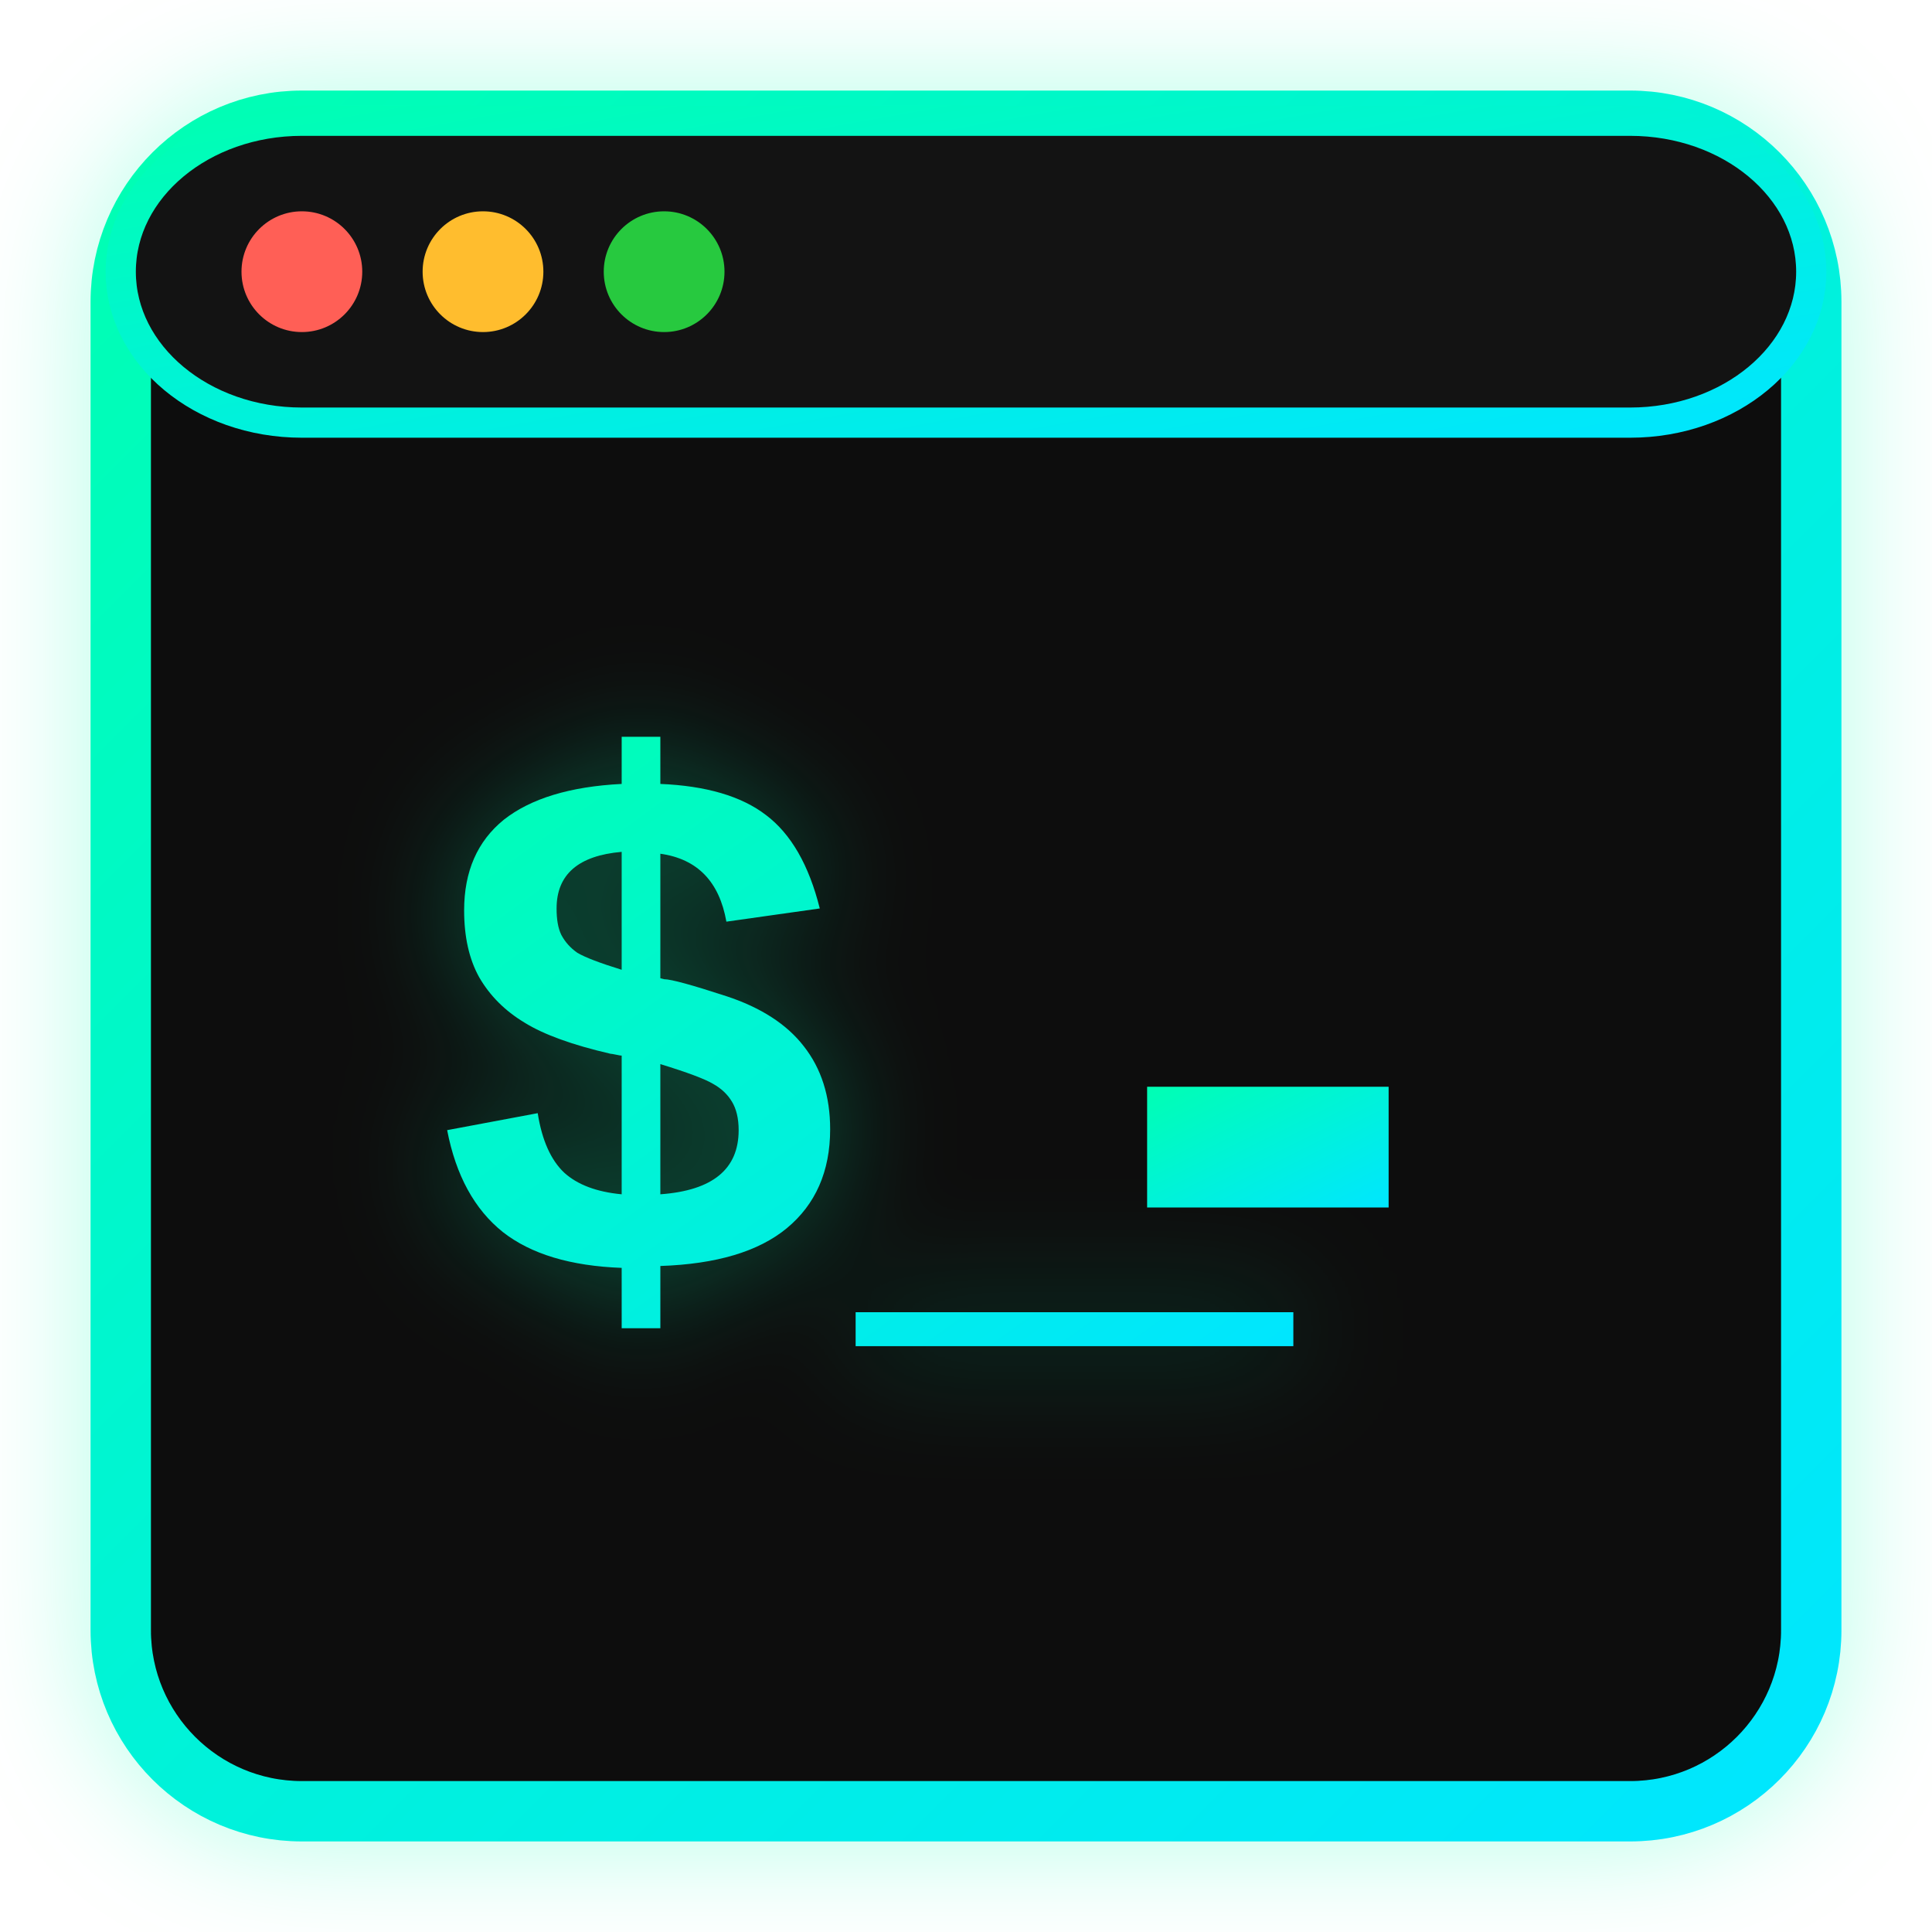
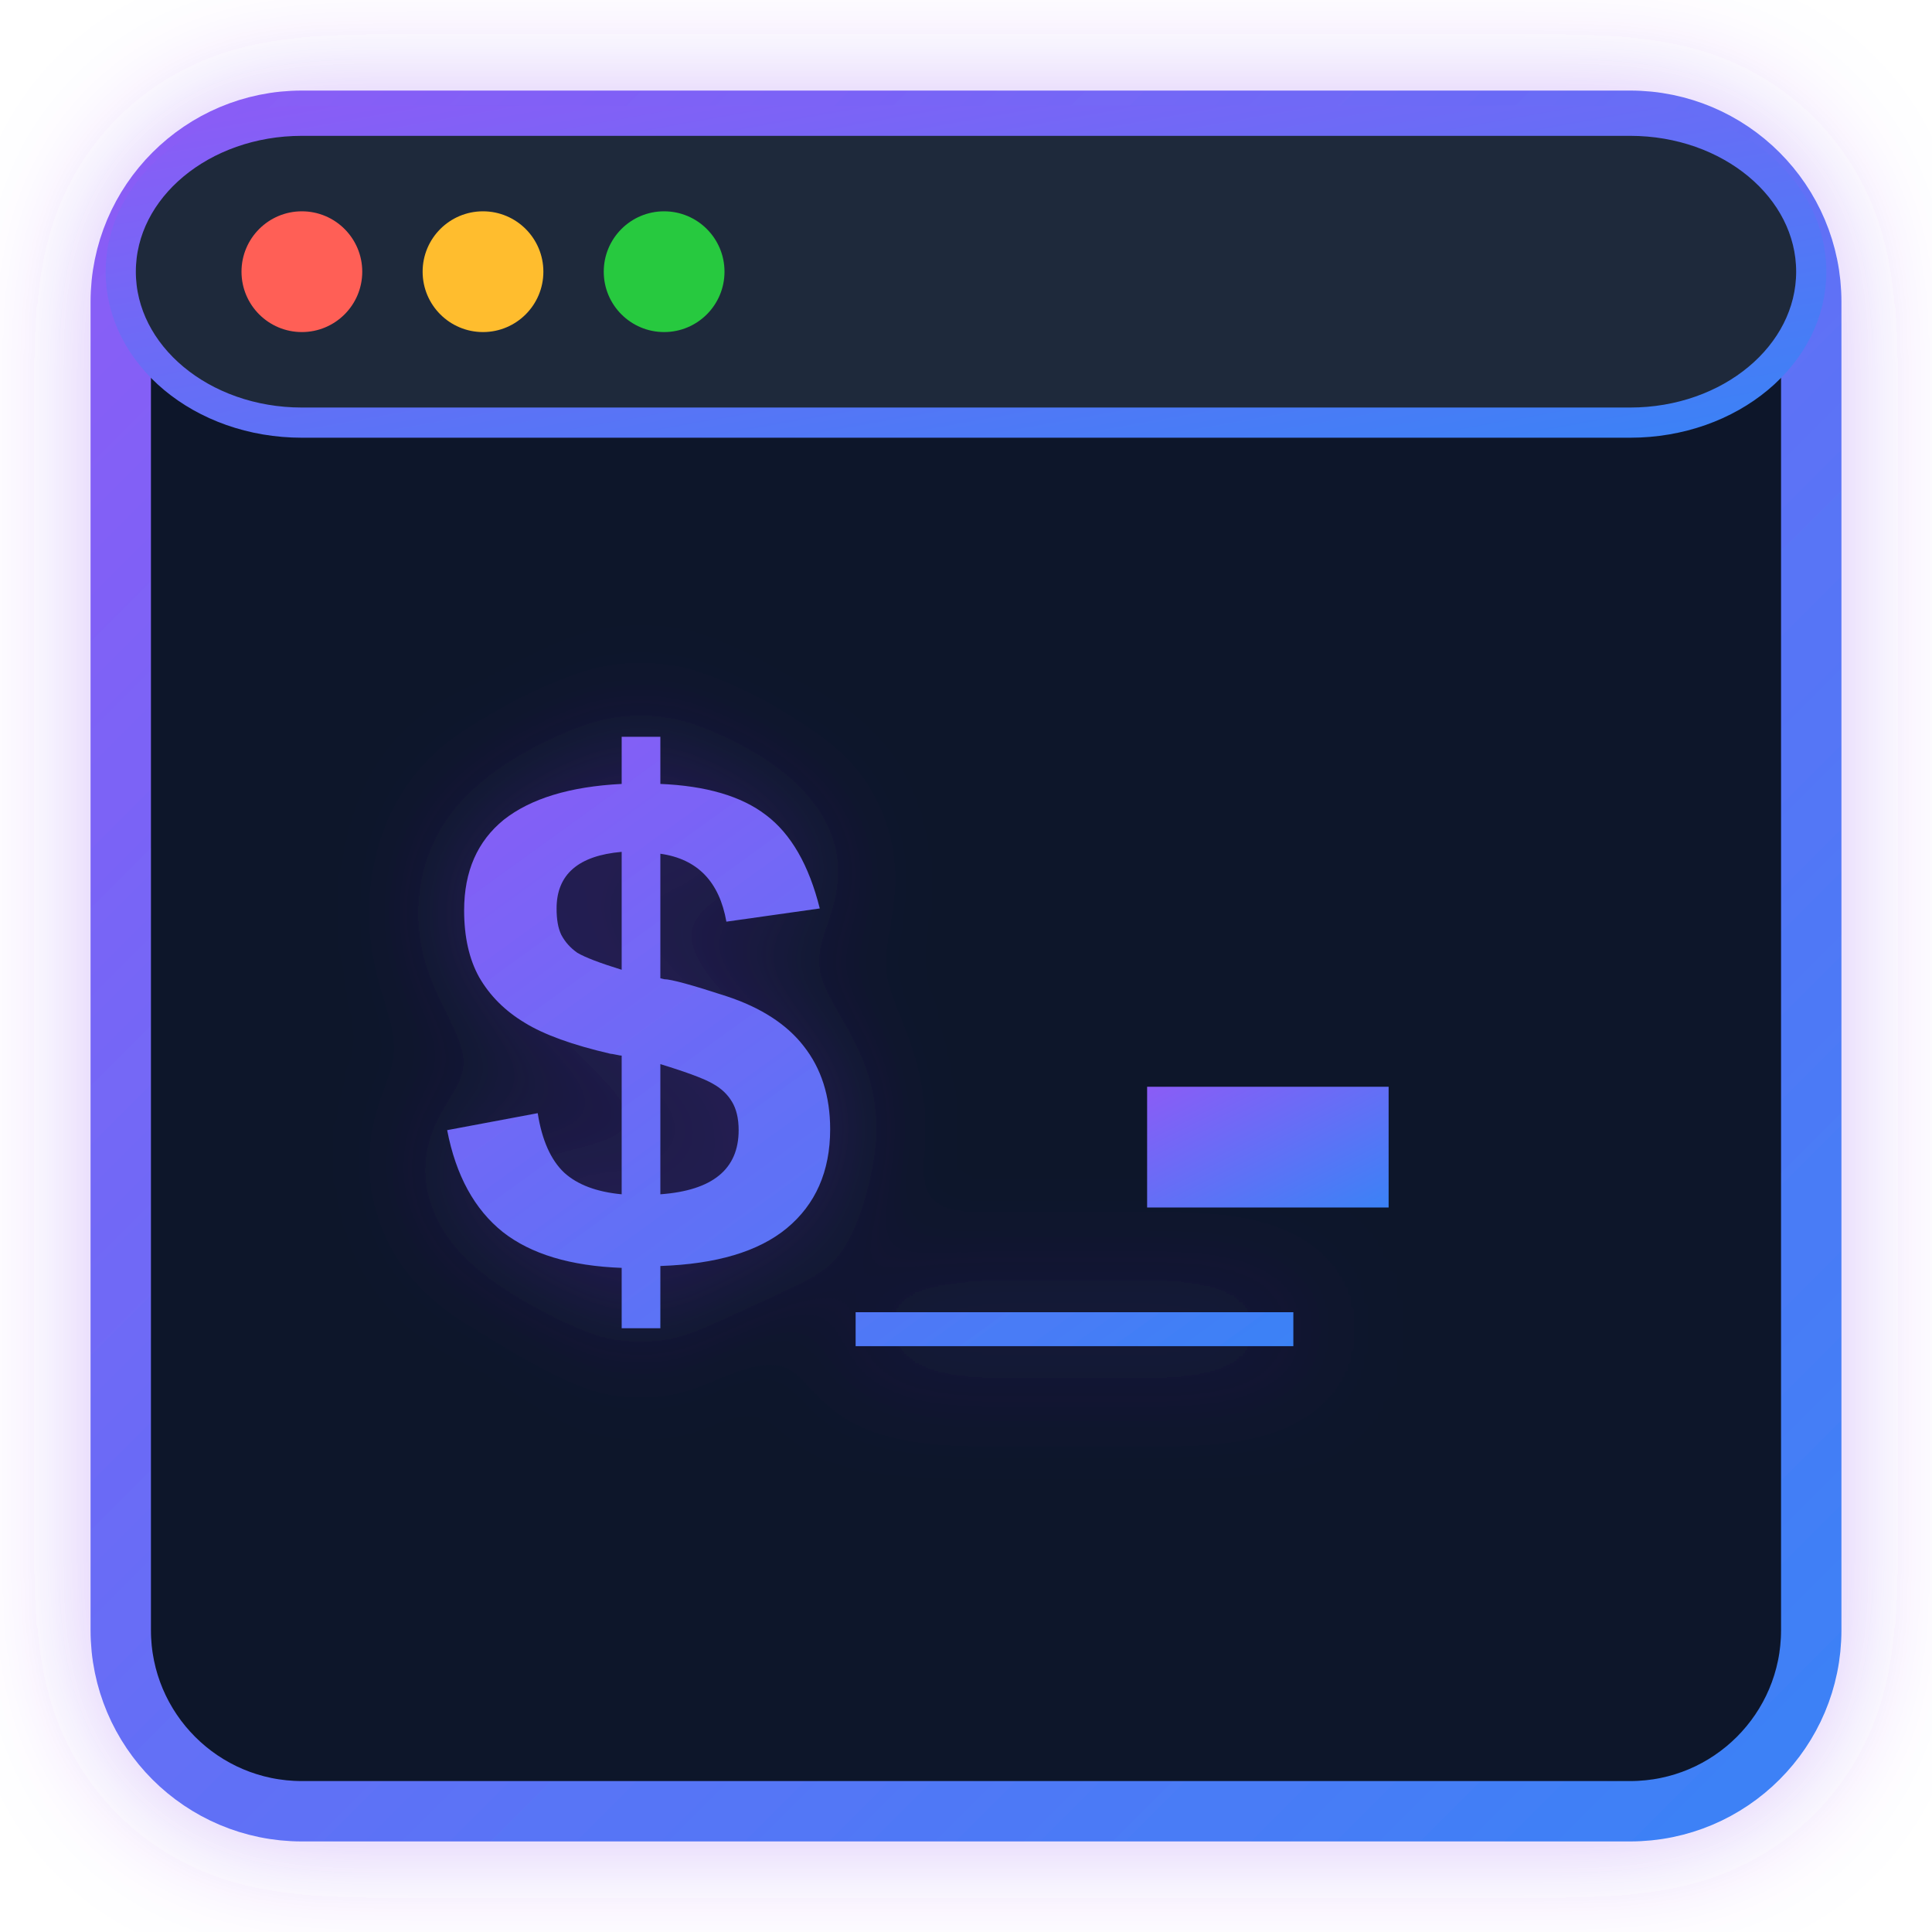
<svg xmlns="http://www.w3.org/2000/svg" width="32" height="32" viewBox="0 0 32 32">
  <defs>
    <linearGradient id="neonGradient" x1="0%" y1="0%" x2="100%" y2="100%">
-       <stop offset="0%" stop-color="#00ffb3" />
-       <stop offset="100%" stop-color="#00e6ff" />
+       <stop offset="0%" stop-color="#8b5cf6" />
+       <stop offset="100%" stop-color="#3b82f6" />
    </linearGradient>
    <filter id="glow" x="-50%" y="-50%" width="200%" height="200%">
      <feGaussianBlur stdDeviation="1" result="blur" />
-       <feFlood flood-color="#00ffb3" flood-opacity="0.3" result="glow" />
+       <feFlood flood-color="#7c3aed" flood-opacity="0.3" result="glow" />
      <feComposite in="glow" in2="blur" operator="in" result="glowBlur" />
      <feComposite in="SourceGraphic" in2="glowBlur" operator="over" />
    </filter>
  </defs>
-   <rect x="2" y="2" width="28" height="28" rx="3" fill="#0a0a0a" stroke="url(#neonGradient)" stroke-width="1" filter="url(#glow)" />
-   <rect x="2" y="2" width="28" height="5" rx="3" fill="#131313" stroke="url(#neonGradient)" stroke-width="0.5" />
+   <rect x="2" y="2" width="28" height="28" rx="3" fill="#0f172a" stroke="url(#neonGradient)" stroke-width="1" filter="url(#glow)" />
+   <rect x="2" y="2" width="28" height="5" rx="3" fill="#1E293B" stroke="url(#neonGradient)" stroke-width="0.5" />
  <circle cx="5" cy="4.5" r="1" fill="#ff5f56" />
  <circle cx="8" cy="4.5" r="1" fill="#ffbd2e" />
  <circle cx="11" cy="4.5" r="1" fill="#27c93f" />
  <text x="7" y="21" font-family="'Courier New', monospace" font-size="12" font-weight="bold" fill="url(#neonGradient)" filter="url(#glow)">$_</text>
  <rect x="19" y="18" width="4" height="2" fill="url(#neonGradient)">
    <animate attributeName="opacity" values="0;1;1;0" dur="1.5s" repeatCount="indefinite" />
  </rect>
</svg>
